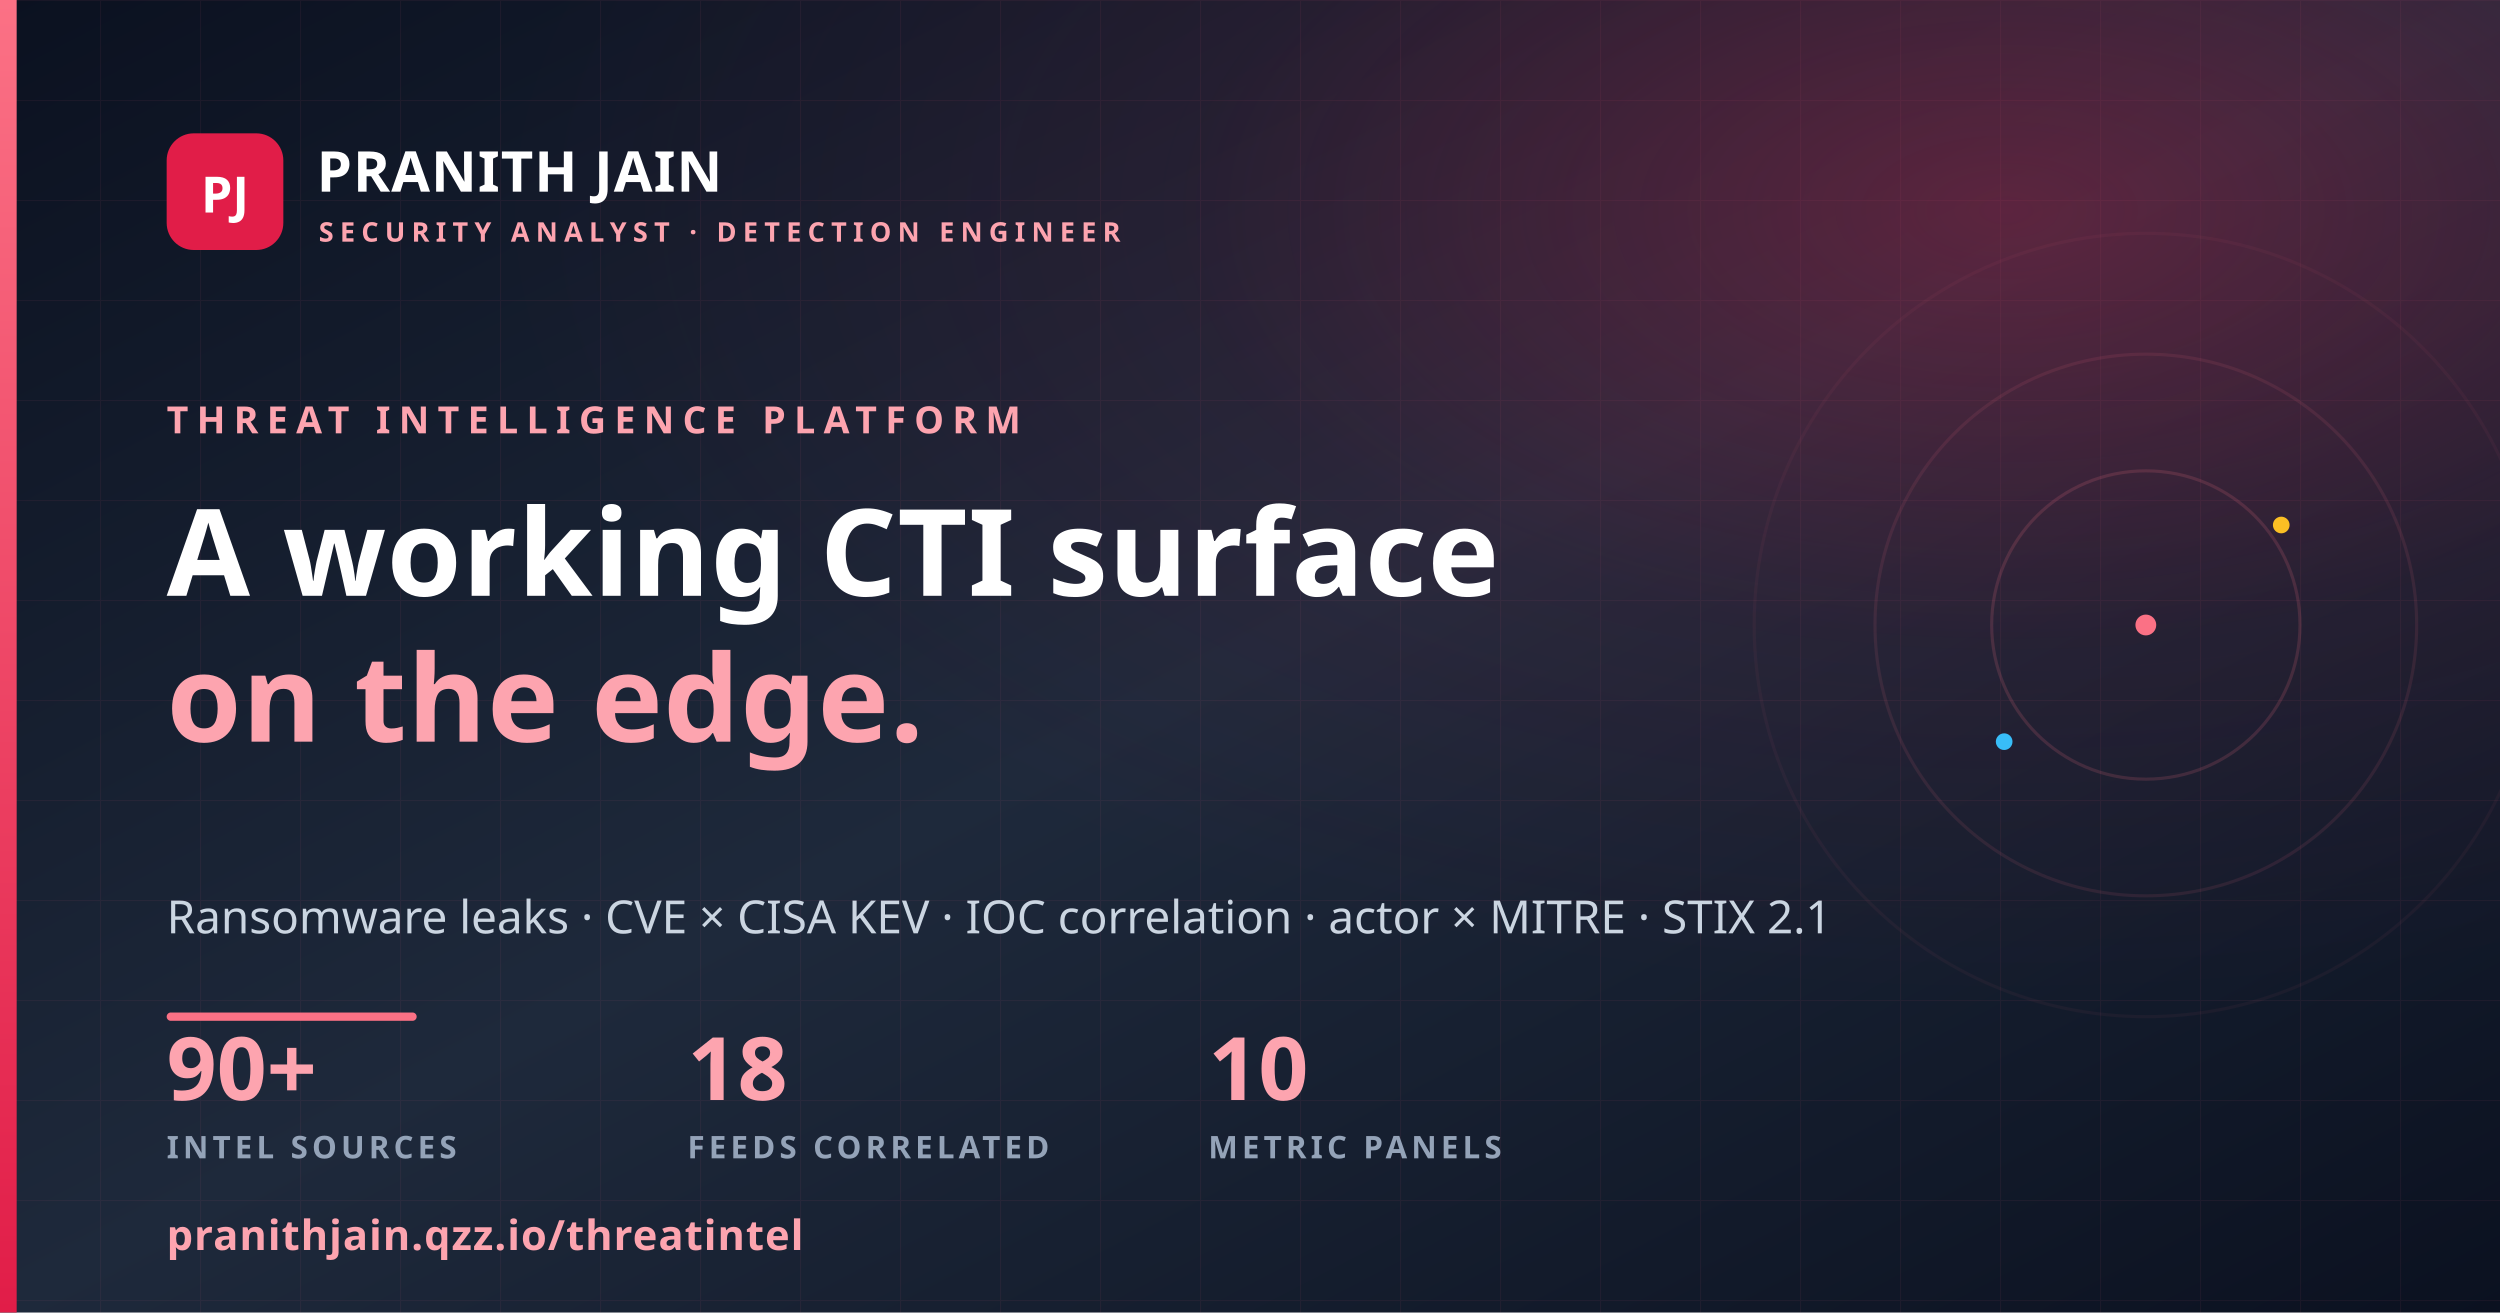
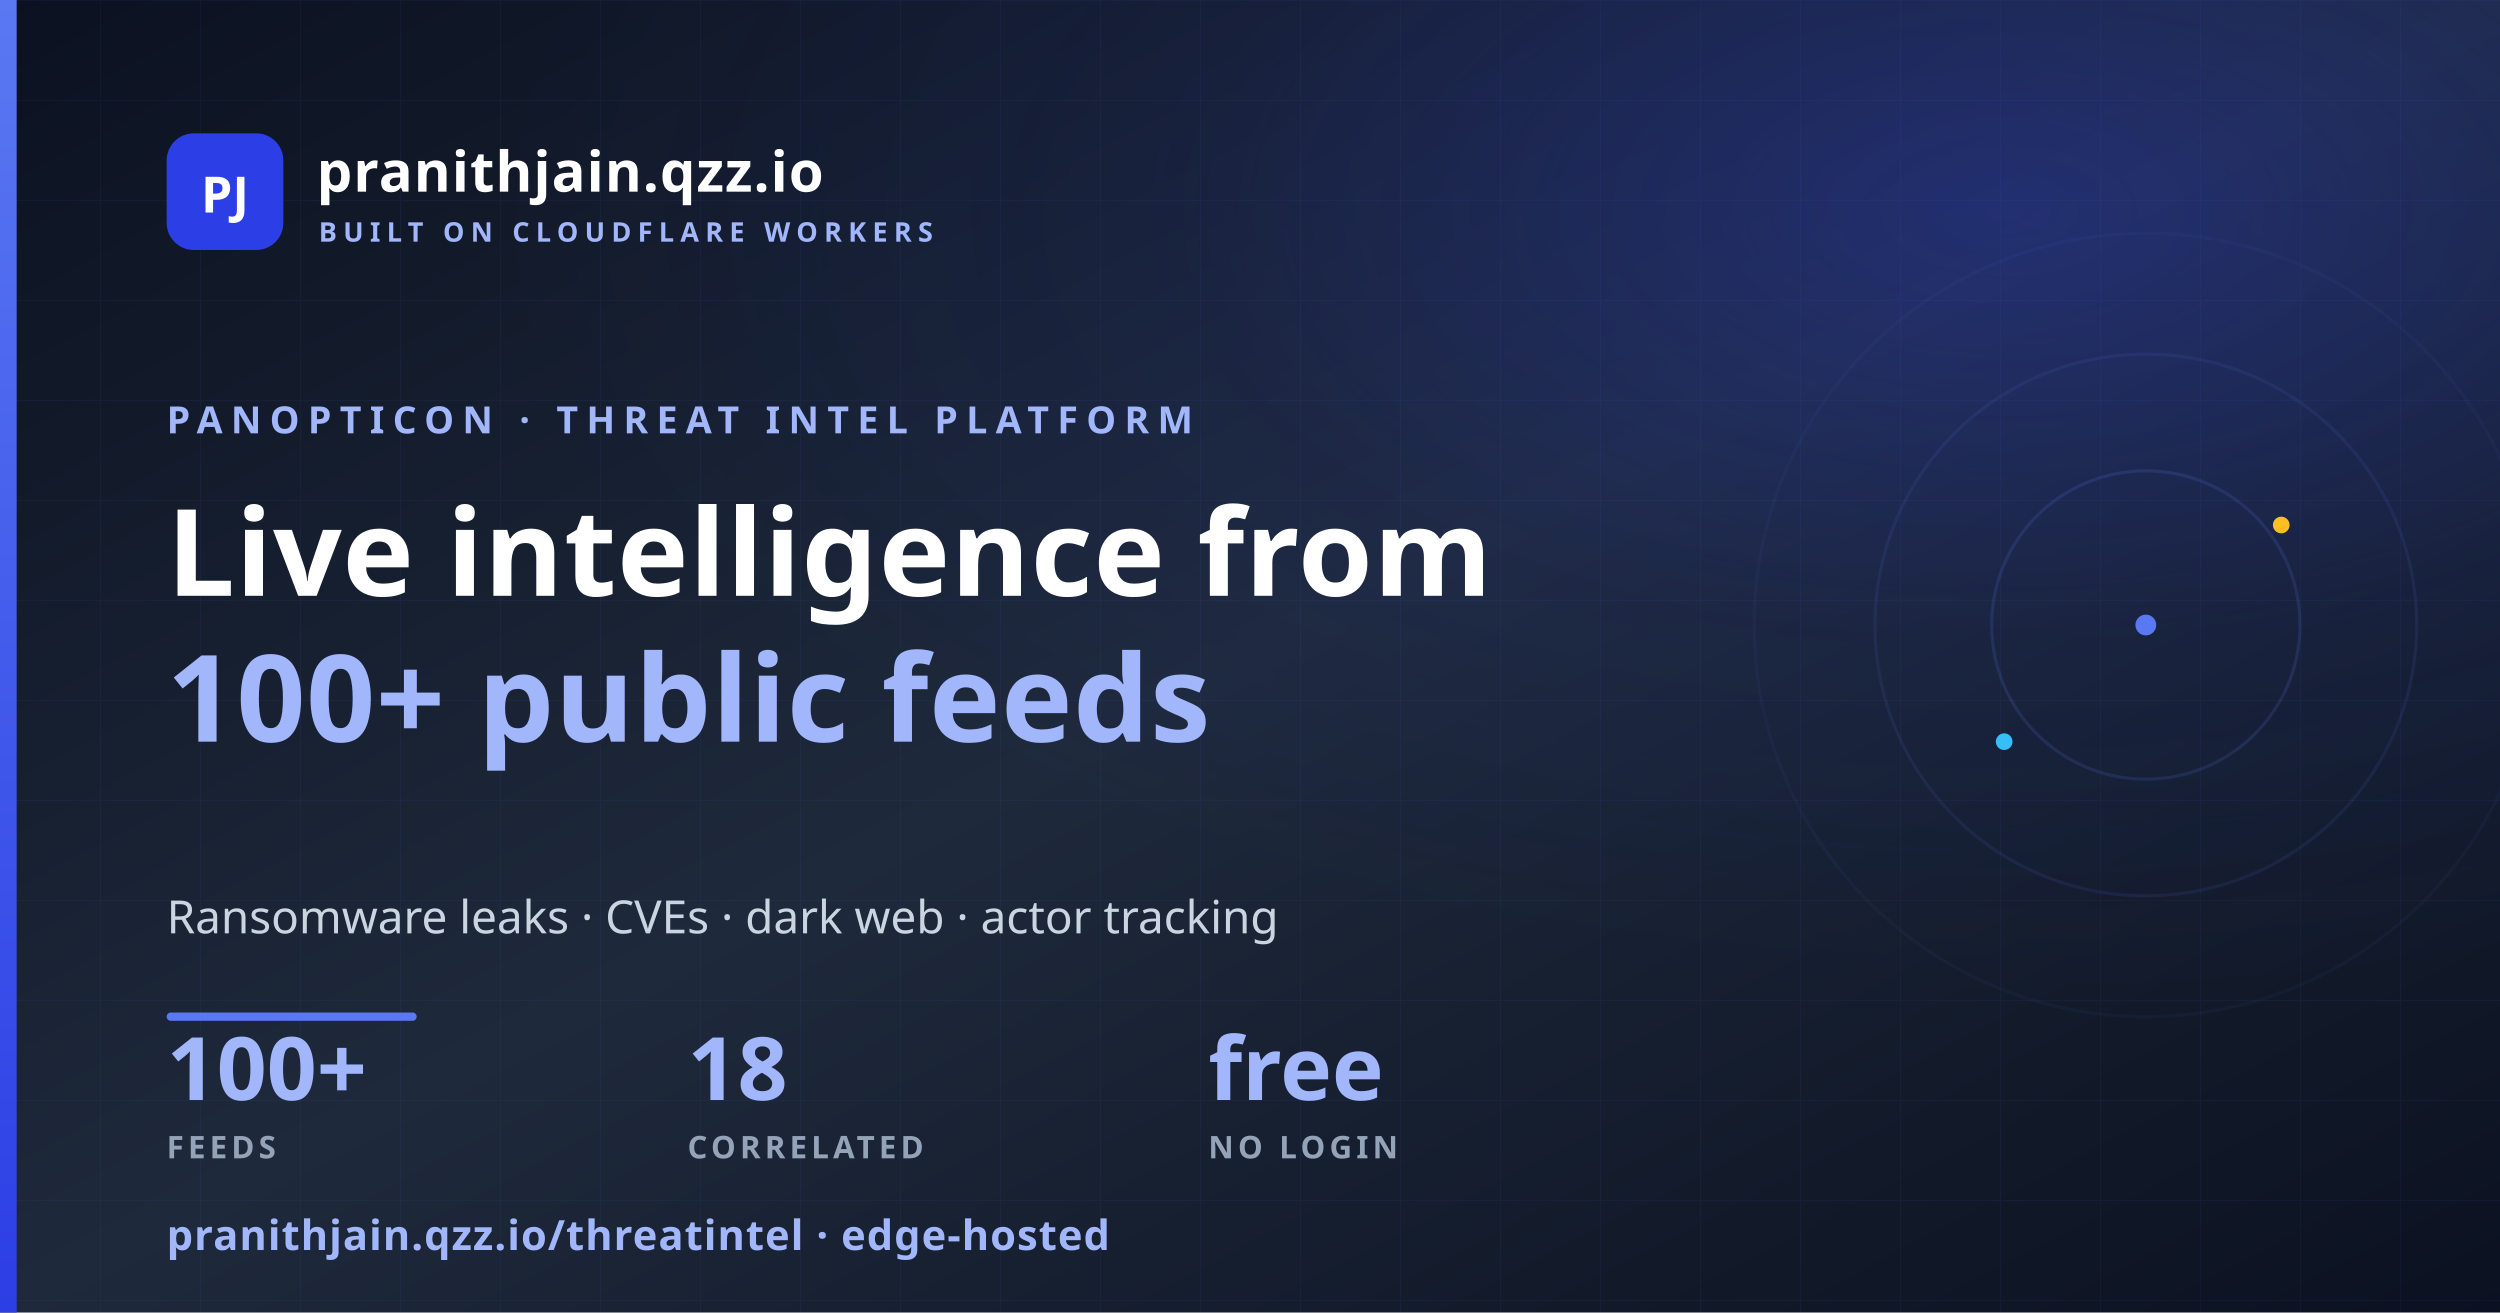
<svg xmlns="http://www.w3.org/2000/svg" width="1200" height="630" viewBox="0 0 1200 630" font-family="'Hanken Grotesk', system-ui, sans-serif">
  <defs>
    <linearGradient id="bg" x1="0" y1="0" x2="1" y2="1">
      <stop offset="0%" stop-color="#0b1120" />
      <stop offset="50%" stop-color="#1e293b" />
      <stop offset="100%" stop-color="#0b1120" />
    </linearGradient>
    <radialGradient id="glow" cx="80%" cy="16%" r="60%">
-       <stop offset="0%" stop-color="#e11d48" stop-opacity="0.32" />
-       <stop offset="55%" stop-color="#e11d48" stop-opacity="0.07" />
-       <stop offset="100%" stop-color="#e11d48" stop-opacity="0" />
+       <stop offset="0%" stop-color="#2c3ee5" stop-opacity="0.32" />
+       <stop offset="55%" stop-color="#2c3ee5" stop-opacity="0.07" />
+       <stop offset="100%" stop-color="#2c3ee5" stop-opacity="0" />
    </radialGradient>
    <linearGradient id="bar" x1="0" y1="0" x2="0" y2="1">
-       <stop offset="0%" stop-color="#fb7185" />
-       <stop offset="100%" stop-color="#e11d48" />
+       <stop offset="0%" stop-color="#5a78f2" />
+       <stop offset="100%" stop-color="#2c3ee5" />
    </linearGradient>
    <pattern id="grid" width="48" height="48" patternUnits="userSpaceOnUse">
-       <path d="M 48 0 L 0 0 0 48" fill="none" stroke="#fb7185" stroke-opacity="0.06" stroke-width="1" />
+       <path d="M 48 0 L 0 0 0 48" fill="none" stroke="#5a78f2" stroke-opacity="0.06" stroke-width="1" />
    </pattern>
  </defs>
  <rect width="1200" height="630" fill="url(#bg)" />
  <rect width="1200" height="630" fill="url(#grid)" />
  <rect width="1200" height="630" fill="url(#glow)" />
-   <g stroke="#fb7185" fill="none">
+   <g stroke="#5a78f2" fill="none">
    <circle cx="1030" cy="300" r="74" stroke-opacity="0.16" stroke-width="1.5" />
    <circle cx="1030" cy="300" r="130" stroke-opacity="0.10" stroke-width="1.5" />
    <circle cx="1030" cy="300" r="188" stroke-opacity="0.05" stroke-width="1.5" />
  </g>
-   <circle cx="1030" cy="300" r="5" fill="#fb7185" />
+   <circle cx="1030" cy="300" r="5" fill="#5a78f2" />
  <circle cx="1095" cy="252" r="4" fill="#fbbf24" />
  <circle cx="962" cy="356" r="4" fill="#38bdf8" />
  <rect x="0" y="0" width="8" height="630" fill="url(#bar)" />
-   <rect x="80" y="64" width="56" height="56" rx="13" fill="#e11d48" />
+   <rect x="80" y="64" width="56" height="56" rx="13" fill="#2c3ee5" />
  <text x="108" y="102" text-anchor="middle" font-size="24" font-weight="800" fill="#ffffff">PJ</text>
-   <text x="152" y="92" font-size="27" font-weight="800" letter-spacing="0.5" fill="#ffffff">PRANITH JAIN</text>
-   <text x="153" y="116" font-size="13" font-weight="700" letter-spacing="3" fill="#fda4af">SECURITY ANALYST · DETECTION ENGINEER</text>
-   <text x="80" y="208" font-size="18" font-weight="800" letter-spacing="4" fill="#fda4af">THREAT INTELLIGENCE PLATFORM</text>
-   <text x="80" y="286" font-size="58" font-weight="800" letter-spacing="0.3" fill="#ffffff">A working CTI surface</text>
-   <text x="80" y="356" font-size="58" font-weight="800" letter-spacing="0.3" fill="#fda4af">on the edge.</text>
-   <text x="80" y="448" font-size="22" font-weight="400" fill="#cbd5e1">Ransomware leaks · CVE × CISA KEV · IOC correlation · actor × MITRE · STIX 2.1</text>
-   <rect x="80" y="486" width="120" height="4" rx="2" fill="#fb7185" />
-   <text x="80" y="528" font-size="42" font-weight="800" fill="#fda4af">90+</text>
-   <text x="80" y="556" font-size="15" font-weight="600" letter-spacing="2" fill="#94a3b8">INTEL SOURCES</text>
-   <text x="330" y="528" font-size="42" font-weight="800" fill="#fda4af">18</text>
-   <text x="330" y="556" font-size="15" font-weight="600" letter-spacing="2" fill="#94a3b8">FEEDS CORRELATED</text>
-   <text x="580" y="528" font-size="42" font-weight="800" fill="#fda4af">10</text>
-   <text x="580" y="556" font-size="15" font-weight="600" letter-spacing="2" fill="#94a3b8">METRIC PANELS</text>
+   <text x="152" y="92" font-size="27" font-weight="800" letter-spacing="0.5" fill="#ffffff">pranithjain.qzz.io</text>
+   <text x="153" y="116" font-size="13" font-weight="700" letter-spacing="3" fill="#a1b6fb">BUILT ON CLOUDFLARE WORKERS</text>
+   <text x="80" y="208" font-size="18" font-weight="800" letter-spacing="4" fill="#a1b6fb">PANOPTICON · THREAT INTEL PLATFORM</text>
+   <text x="80" y="286" font-size="58" font-weight="800" letter-spacing="0.3" fill="#ffffff">Live intelligence from</text>
+   <text x="80" y="356" font-size="58" font-weight="800" letter-spacing="0.3" fill="#a1b6fb">100+ public feeds</text>
+   <text x="80" y="448" font-size="22" font-weight="400" fill="#cbd5e1">Ransomware leaks · CVEs · dark web · actor tracking</text>
+   <rect x="80" y="486" width="120" height="4" rx="2" fill="#5a78f2" />
+   <text x="80" y="528" font-size="42" font-weight="800" fill="#a1b6fb">100+</text>
+   <text x="80" y="556" font-size="15" font-weight="600" letter-spacing="2" fill="#94a3b8">FEEDS</text>
+   <text x="330" y="528" font-size="42" font-weight="800" fill="#a1b6fb">18</text>
+   <text x="330" y="556" font-size="15" font-weight="600" letter-spacing="2" fill="#94a3b8">CORRELATED</text>
+   <text x="580" y="528" font-size="42" font-weight="800" fill="#a1b6fb">free</text>
+   <text x="580" y="556" font-size="15" font-weight="600" letter-spacing="2" fill="#94a3b8">NO LOGIN</text>
  <text x="80" y="600" font-size="20" font-weight="700" letter-spacing="0.5" fill="#94a3b8">
-     <tspan fill="#fda4af" font-weight="800">pranithjain.qzz.io/threatintel</tspan>
+     <tspan fill="#a1b6fb" font-weight="800">pranithjain.qzz.io/threatintel  ·  edge-hosted</tspan>
  </text>
</svg>
